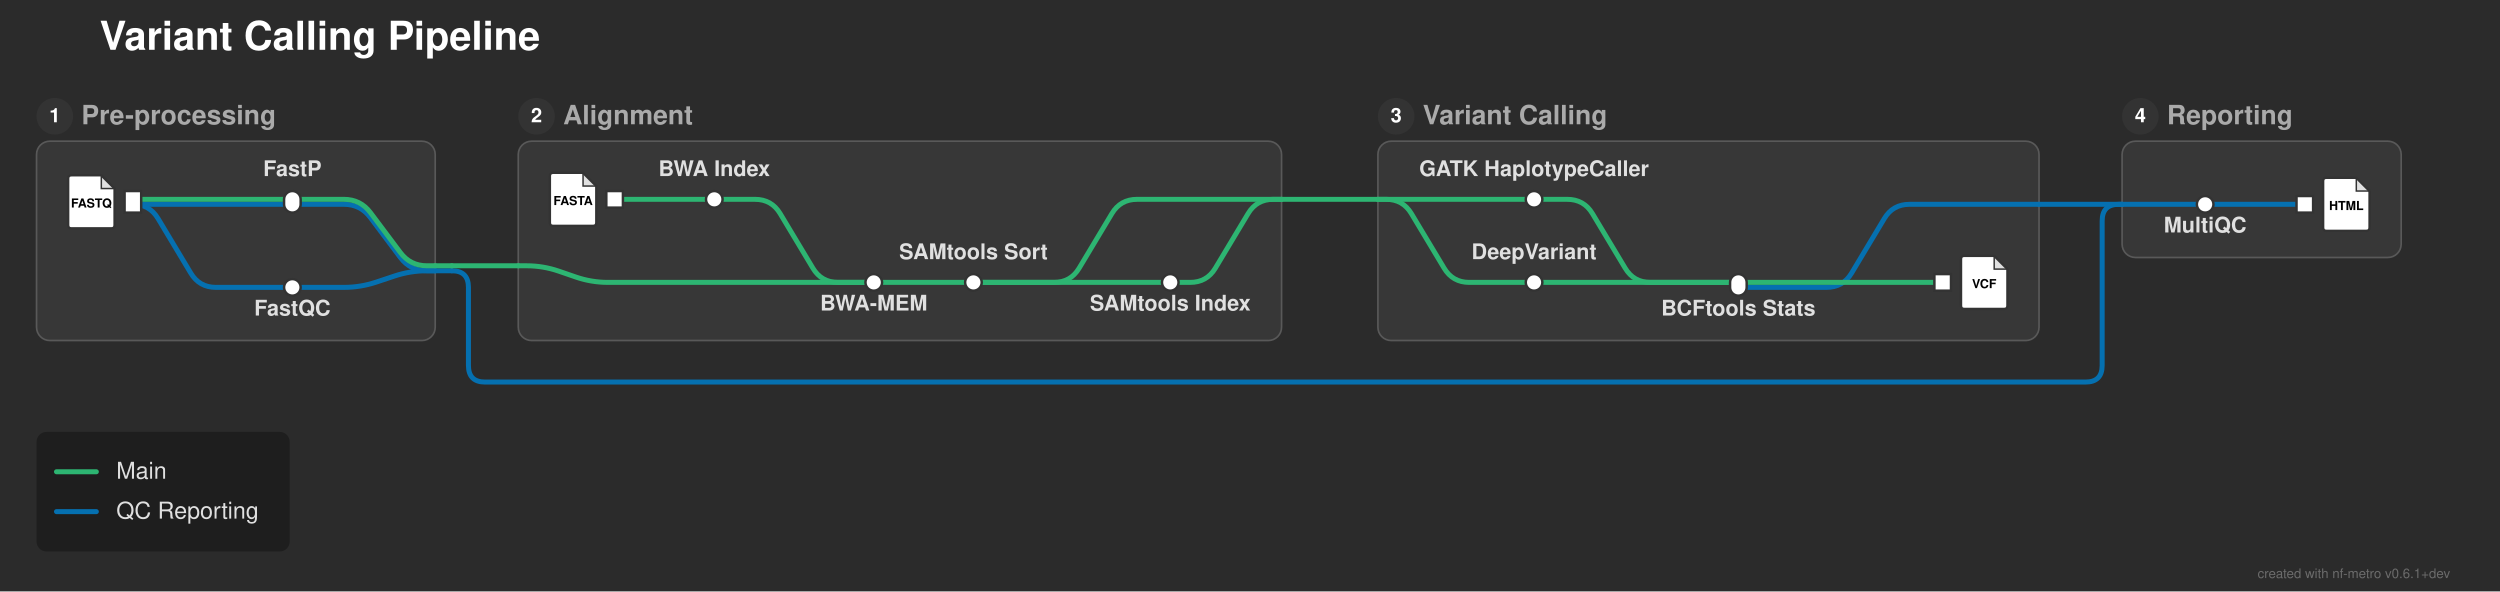
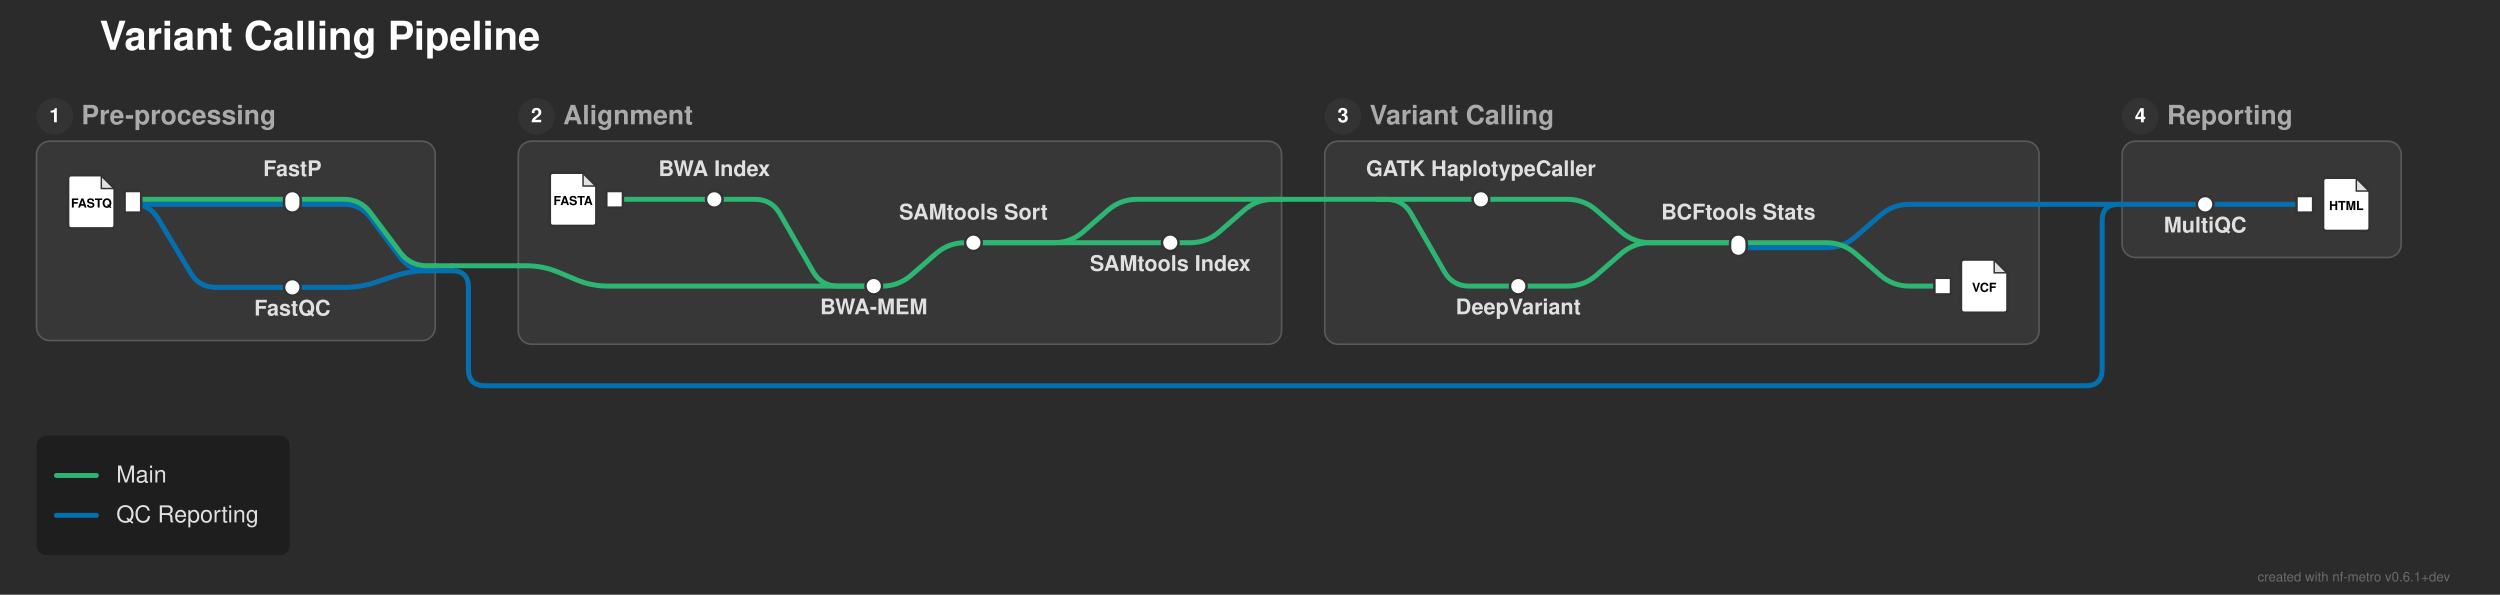
- <svg xmlns="http://www.w3.org/2000/svg" width="1505" height="356" viewBox="0 0 1505 356">
+ <svg xmlns="http://www.w3.org/2000/svg" width="1505" height="358" viewBox="0 0 1505 358">
  <defs>
</defs>
-   <rect x="0" y="0" width="1505" height="356" fill="#2b2b2b" />
+   <rect x="0" y="0" width="1505" height="358" fill="#2b2b2b" />
  <text x="60.0" y="30.0" font-size="24.0" fill="#ffffff" font-family="'Helvetica Neue', Helvetica, Arial, sans-serif" font-weight="bold" class="nf-metro-title">Variant Calling Pipeline</text>
  <rect x="22.0" y="85.0" width="240.0" height="120.0" rx="8" ry="8" fill="#373737" stroke="#595959" stroke-width="1.0" />
  <circle cx="33.0" cy="70.0" r="11" fill="#333333" class="nf-metro-section-num-circle" />
  <text x="33.0" y="70.0" font-size="12" fill="#ffffff" font-family="'Helvetica Neue', Helvetica, Arial, sans-serif" font-weight="bold" text-anchor="middle" dy="0.3em">1</text>
  <text x="49.0" y="70.0" font-size="16.0" fill="#aaaaaa" font-family="'Helvetica Neue', Helvetica, Arial, sans-serif" font-weight="bold" dy="0.3em" class="nf-metro-section-label">Pre-processing</text>
-   <rect x="312.0" y="85.0" width="459.5" height="120.0" rx="8" ry="8" fill="#373737" stroke="#595959" stroke-width="1.0" />
+   <rect x="312.0" y="85.0" width="459.5" height="122.233" rx="8" ry="8" fill="#373737" stroke="#595959" stroke-width="1.0" />
  <circle cx="323.0" cy="70.0" r="11" fill="#333333" class="nf-metro-section-num-circle" />
  <text x="323.0" y="70.0" font-size="12" fill="#ffffff" font-family="'Helvetica Neue', Helvetica, Arial, sans-serif" font-weight="bold" text-anchor="middle" dy="0.3em">2</text>
  <text x="339.0" y="70.0" font-size="16.0" fill="#aaaaaa" font-family="'Helvetica Neue', Helvetica, Arial, sans-serif" font-weight="bold" dy="0.3em" class="nf-metro-section-label">Alignment</text>
-   <rect x="829.5" y="85.0" width="398.0" height="120.0" rx="8" ry="8" fill="#373737" stroke="#595959" stroke-width="1.0" />
-   <circle cx="840.5" cy="70.0" r="11" fill="#333333" class="nf-metro-section-num-circle" />
-   <text x="840.5" y="70.0" font-size="12" fill="#ffffff" font-family="'Helvetica Neue', Helvetica, Arial, sans-serif" font-weight="bold" text-anchor="middle" dy="0.3em">3</text>
-   <text x="856.5" y="70.0" font-size="16.0" fill="#aaaaaa" font-family="'Helvetica Neue', Helvetica, Arial, sans-serif" font-weight="bold" dy="0.3em" class="nf-metro-section-label">Variant Calling</text>
+   <rect x="797.5" y="85.0" width="430.0" height="122.233" rx="8" ry="8" fill="#373737" stroke="#595959" stroke-width="1.0" />
+   <circle cx="808.5" cy="70.0" r="11" fill="#333333" class="nf-metro-section-num-circle" />
+   <text x="808.5" y="70.0" font-size="12" fill="#ffffff" font-family="'Helvetica Neue', Helvetica, Arial, sans-serif" font-weight="bold" text-anchor="middle" dy="0.3em">3</text>
+   <text x="824.5" y="70.0" font-size="16.0" fill="#aaaaaa" font-family="'Helvetica Neue', Helvetica, Arial, sans-serif" font-weight="bold" dy="0.3em" class="nf-metro-section-label">Variant Calling</text>
  <rect x="1277.5" y="85.0" width="168.0" height="70.0" rx="8" ry="8" fill="#373737" stroke="#595959" stroke-width="1.0" />
  <circle cx="1288.5" cy="70.0" r="11" fill="#333333" class="nf-metro-section-num-circle" />
  <text x="1288.5" y="70.0" font-size="12" fill="#ffffff" font-family="'Helvetica Neue', Helvetica, Arial, sans-serif" font-weight="bold" text-anchor="middle" dy="0.3em">4</text>
  <text x="1304.5" y="70.0" font-size="16.0" fill="#aaaaaa" font-family="'Helvetica Neue', Helvetica, Arial, sans-serif" font-weight="bold" dy="0.3em" class="nf-metro-section-label">Reporting</text>
-   <path d="M1046.5,173.0 L1099.5,173.0 Q1109.5,173.0,1114.645,164.425 L1134.355,131.575 Q1139.5,123.0,1149.5,123.0 L1227.5,123.0" stroke="#0570b0" stroke-width="3.0" fill="none" stroke-linecap="round" stroke-linejoin="round" />
  <path d="M176.0,173.0 L207.0,173.0 Q217.0,173.0,226.487,169.838 L237.513,166.162 Q247.0,163.0,257.0,163.0 L262.0,163.0" stroke="#0570b0" stroke-width="3.0" fill="none" stroke-linecap="round" stroke-linejoin="round" />
-   <path d="M526.0,170.0 L586.0,170.0" stroke="#2db572" stroke-width="3.0" stroke-linecap="round" />
-   <path d="M586.0,170.0 L704.5,170.0" stroke="#2db572" stroke-width="3.0" stroke-linecap="round" />
-   <path d="M923.5,170.0 L1046.5,170.0" stroke="#2db572" stroke-width="3.0" stroke-linecap="round" />
-   <path d="M1046.5,170.0 L1169.5,170.0" stroke="#2db572" stroke-width="3.0" stroke-linecap="round" />
-   <path d="M586.0,170.0 L634.5,170.0 Q644.5,170.0,649.645,161.425 L669.355,128.575 Q674.5,120.0,684.5,120.0 L771.5,120.0" stroke="#2db572" stroke-width="3.0" fill="none" stroke-linecap="round" stroke-linejoin="round" />
-   <path d="M704.5,170.0 L716.5,170.0 Q726.5,170.0,731.645,161.425 L751.355,128.575 Q756.5,120.0,766.5,120.0 L771.5,120.0" stroke="#2db572" stroke-width="3.0" fill="none" stroke-linecap="round" stroke-linejoin="round" />
+   <path d="M526.0,172.233 L531.0,172.233 Q541.0,172.233,548.542,165.667 L563.458,152.683 Q571.0,146.117,581.0,146.117 L586.0,146.117" stroke="#2db572" stroke-width="3.0" fill="none" stroke-linecap="round" stroke-linejoin="round" />
+   <path d="M914.0,172.233 L943.5,172.233 Q953.5,172.233,961.042,165.667 L975.958,152.683 Q983.5,146.117,993.5,146.117 L1046.5,146.117" stroke="#2db572" stroke-width="3.0" fill="none" stroke-linecap="round" stroke-linejoin="round" />
  <path d="M262.0,163.0 L272.0,163.0" stroke="#0570b0" stroke-width="3.0" stroke-linecap="round" />
-   <path d="M272.0,163.0 L272.0,163.0 Q282.0,163.0,282.0,173.0 L282.0,220.0 Q282.0,230.0,292.0,230.0 L1255.5,230.0 Q1265.5,230.0,1265.5,220.0 L1265.5,133.0 Q1265.5,123.0,1275.5,123.0 L1277.5,123.0" stroke="#0570b0" stroke-width="3.0" fill="none" stroke-linecap="round" stroke-linejoin="round" />
-   <path d="M312.0,160.0 L317.0,160.0 Q327.0,160.0,336.454,163.26 L346.546,166.74 Q356.0,170.0,366.0,170.0 L526.0,170.0" stroke="#2db572" stroke-width="3.0" fill="none" stroke-linecap="round" stroke-linejoin="round" />
+   <path d="M272.0,163.0 L272.0,163.0 Q282.0,163.0,282.0,173.0 L282.0,222.233 Q282.0,232.233,292.0,232.233 L1255.5,232.233 Q1265.5,232.233,1265.5,222.233 L1265.5,133.0 Q1265.5,123.0,1275.5,123.0 L1277.5,123.0" stroke="#0570b0" stroke-width="3.0" fill="none" stroke-linecap="round" stroke-linejoin="round" />
+   <path d="M312.0,160.0 L317.0,160.0 Q327.0,160.0,336.214,163.887 L346.786,168.346 Q356.0,172.233,366.0,172.233 L526.0,172.233" stroke="#2db572" stroke-width="3.0" fill="none" stroke-linecap="round" stroke-linejoin="round" />
  <path d="M262.0,160.0 L272.0,160.0" stroke="#2db572" stroke-width="3.0" stroke-linecap="round" />
  <path d="M272.0,160.0 L312.0,160.0" stroke="#2db572" stroke-width="3.0" stroke-linecap="round" />
+   <path d="M1046.5,149.117 L1099.5,149.117 Q1109.5,149.117,1117.042,142.55 L1131.958,129.566 Q1139.5,123.0,1149.5,123.0 L1227.5,123.0" stroke="#0570b0" stroke-width="3.0" fill="none" stroke-linecap="round" stroke-linejoin="round" />
+   <path d="M586.0,146.117 L704.5,146.117" stroke="#2db572" stroke-width="3.0" stroke-linecap="round" />
+   <path d="M1046.5,146.117 L1099.5,146.117 Q1109.5,146.117,1117.042,152.683 L1131.958,165.667 Q1139.5,172.233,1149.5,172.233 L1169.5,172.233" stroke="#2db572" stroke-width="3.0" fill="none" stroke-linecap="round" stroke-linejoin="round" />
+   <path d="M586.0,146.117 L634.5,146.117 Q644.5,146.117,652.042,139.55 L666.958,126.566 Q674.5,120.0,684.5,120.0 L771.5,120.0" stroke="#2db572" stroke-width="3.0" fill="none" stroke-linecap="round" stroke-linejoin="round" />
+   <path d="M704.5,146.117 L716.5,146.117 Q726.5,146.117,734.042,139.55 L748.958,126.566 Q756.5,120.0,766.5,120.0 L771.5,120.0" stroke="#2db572" stroke-width="3.0" fill="none" stroke-linecap="round" stroke-linejoin="round" />
  <path d="M80.0,123.0 L176.0,123.0" stroke="#0570b0" stroke-width="3.0" stroke-linecap="round" />
  <path d="M80.0,123.0 L80.0,123.0 Q90.0,123.0,95.145,131.575 L114.855,164.425 Q120.0,173.0,130.0,173.0 L176.0,173.0" stroke="#0570b0" stroke-width="3.0" fill="none" stroke-linecap="round" stroke-linejoin="round" />
  <path d="M1327.5,123.0 L1387.5,123.0" stroke="#0570b0" stroke-width="3.0" stroke-linecap="round" />
  <path d="M1277.5,123.0 L1327.5,123.0" stroke="#0570b0" stroke-width="3.0" stroke-linecap="round" />
  <path d="M176.0,123.0 L207.0,123.0 Q217.0,123.0,223.0,131.0 L241.0,155.0 Q247.0,163.0,257.0,163.0 L262.0,163.0" stroke="#0570b0" stroke-width="3.0" fill="none" stroke-linecap="round" stroke-linejoin="round" />
  <path d="M1227.5,123.0 L1277.5,123.0" stroke="#0570b0" stroke-width="3.0" stroke-linecap="round" />
  <path d="M80.0,120.0 L176.0,120.0" stroke="#2db572" stroke-width="3.0" stroke-linecap="round" />
  <path d="M370.0,120.0 L430.0,120.0" stroke="#2db572" stroke-width="3.0" stroke-linecap="round" />
-   <path d="M430.0,120.0 L454.5,120.0 Q464.5,120.0,469.645,128.575 L489.355,161.425 Q494.5,170.0,504.5,170.0 L526.0,170.0" stroke="#2db572" stroke-width="3.0" fill="none" stroke-linecap="round" stroke-linejoin="round" />
-   <path d="M923.5,120.0 L943.5,120.0 Q953.5,120.0,958.645,128.575 L978.355,161.425 Q983.5,170.0,993.5,170.0 L1046.5,170.0" stroke="#2db572" stroke-width="3.0" fill="none" stroke-linecap="round" stroke-linejoin="round" />
+   <path d="M430.0,120.0 L454.5,120.0 Q464.5,120.0,469.48,128.672 L489.52,163.562 Q494.5,172.233,504.5,172.233 L526.0,172.233" stroke="#2db572" stroke-width="3.0" fill="none" stroke-linecap="round" stroke-linejoin="round" />
+   <path d="M891.5,120.0 L943.5,120.0 Q953.5,120.0,961.042,126.566 L975.958,139.55 Q983.5,146.117,993.5,146.117 L1046.5,146.117" stroke="#2db572" stroke-width="3.0" fill="none" stroke-linecap="round" stroke-linejoin="round" />
  <path d="M176.0,120.0 L207.0,120.0 Q217.0,120.0,223.0,128.0 L241.0,152.0 Q247.0,160.0,257.0,160.0 L262.0,160.0" stroke="#2db572" stroke-width="3.0" fill="none" stroke-linecap="round" stroke-linejoin="round" />
-   <path d="M829.5,120.0 L923.5,120.0" stroke="#2db572" stroke-width="3.0" stroke-linecap="round" />
-   <path d="M829.5,120.0 L834.5,120.0 Q844.5,120.0,849.645,128.575 L869.355,161.425 Q874.5,170.0,884.5,170.0 L923.5,170.0" stroke="#2db572" stroke-width="3.0" fill="none" stroke-linecap="round" stroke-linejoin="round" />
+   <path d="M829.5,120.0 L891.5,120.0" stroke="#2db572" stroke-width="3.0" stroke-linecap="round" />
+   <path d="M829.5,120.0 L834.5,120.0 Q844.5,120.0,849.48,128.672 L869.52,163.562 Q874.5,172.233,884.5,172.233 L914.0,172.233" stroke="#2db572" stroke-width="3.0" fill="none" stroke-linecap="round" stroke-linejoin="round" />
  <path d="M771.5,120.0 L829.5,120.0" stroke="#2db572" stroke-width="3.0" stroke-linecap="round" />
  <rect x="75.0" y="115.0" width="10.0" height="13.0" fill="#ffffff" stroke="#333333" stroke-width="1.5" />
  <path d="M43.0,105.5 L61.0,105.5 L69.0,113.5 L69.0,135.5 Q69.0,137.5,67.0,137.5 L43.0,137.5 Q41.0,137.5,41.0,135.5 L41.0,107.5 Q41.0,105.5,43.0,105.5 Z" fill="#ffffff" stroke="#333333" stroke-width="1.5" stroke-linejoin="round" />
  <path d="M61.0,105.5 L61.0,113.5 L69.0,113.5 Z" fill="#333333" opacity="0.15" stroke="none" />
  <path d="M61.0,105.5 L61.0,113.5 L69.0,113.5" fill="none" stroke="#333333" stroke-width="0.9" />
  <text x="55.0" y="122.7" font-size="7.5" fill="#000000" font-family="'Helvetica Neue', Helvetica, Arial, sans-serif" font-weight="bold" text-anchor="middle" dy="0.3em">FASTQ</text>
  <rect x="171.0" y="168.0" width="10.0" height="10.0" rx="5.0" ry="5.0" fill="#ffffff" stroke="#333333" stroke-width="1.5" />
  <rect x="171.0" y="115.0" width="10.0" height="13.0" rx="5.0" ry="5.0" fill="#ffffff" stroke="#333333" stroke-width="1.5" />
  <rect x="365.0" y="115.0" width="10.0" height="10.0" fill="#ffffff" stroke="#333333" stroke-width="1.5" />
  <path d="M333.0,104.0 L351.0,104.0 L359.0,112.0 L359.0,134.0 Q359.0,136.0,357.0,136.0 L333.0,136.0 Q331.0,136.0,331.0,134.0 L331.0,106.0 Q331.0,104.0,333.0,104.0 Z" fill="#ffffff" stroke="#333333" stroke-width="1.5" stroke-linejoin="round" />
  <path d="M351.0,104.0 L351.0,112.0 L359.0,112.0 Z" fill="#333333" opacity="0.15" stroke="none" />
  <path d="M351.0,104.0 L351.0,112.0 L359.0,112.0" fill="none" stroke="#333333" stroke-width="0.9" />
  <text x="345.0" y="121.2" font-size="7.5" fill="#000000" font-family="'Helvetica Neue', Helvetica, Arial, sans-serif" font-weight="bold" text-anchor="middle" dy="0.3em">FASTA</text>
  <rect x="425.0" y="115.0" width="10.0" height="10.0" rx="5.0" ry="5.0" fill="#ffffff" stroke="#333333" stroke-width="1.5" />
-   <rect x="521.0" y="165.0" width="10.0" height="10.0" rx="5.0" ry="5.0" fill="#ffffff" stroke="#333333" stroke-width="1.5" />
-   <rect x="581.0" y="165.0" width="10.0" height="10.0" rx="5.0" ry="5.0" fill="#ffffff" stroke="#333333" stroke-width="1.5" />
-   <rect x="699.5" y="165.0" width="10.0" height="10.0" rx="5.0" ry="5.0" fill="#ffffff" stroke="#333333" stroke-width="1.5" />
-   <rect x="918.5" y="115.0" width="10.0" height="10.0" rx="5.0" ry="5.0" fill="#ffffff" stroke="#333333" stroke-width="1.5" />
-   <rect x="918.5" y="165.0" width="10.0" height="10.0" rx="5.0" ry="5.0" fill="#ffffff" stroke="#333333" stroke-width="1.5" />
-   <rect x="1041.5" y="165.0" width="10.0" height="13.0" rx="5.0" ry="5.0" fill="#ffffff" stroke="#333333" stroke-width="1.5" />
-   <rect x="1164.5" y="165.0" width="10.0" height="10.0" fill="#ffffff" stroke="#333333" stroke-width="1.5" />
-   <path d="M1182.5,154.0 L1200.5,154.0 L1208.5,162.0 L1208.5,184.0 Q1208.5,186.0,1206.5,186.0 L1182.5,186.0 Q1180.5,186.0,1180.5,184.0 L1180.5,156.0 Q1180.5,154.0,1182.5,154.0 Z" fill="#ffffff" stroke="#333333" stroke-width="1.5" stroke-linejoin="round" />
-   <path d="M1200.5,154.0 L1200.5,162.0 L1208.5,162.0 Z" fill="#333333" opacity="0.15" stroke="none" />
-   <path d="M1200.5,154.0 L1200.5,162.0 L1208.5,162.0" fill="none" stroke="#333333" stroke-width="0.9" />
-   <text x="1194.5" y="171.2" font-size="7.5" fill="#000000" font-family="'Helvetica Neue', Helvetica, Arial, sans-serif" font-weight="bold" text-anchor="middle" dy="0.3em">VCF</text>
+   <rect x="521.0" y="167.233" width="10.0" height="10.0" rx="5.0" ry="5.0" fill="#ffffff" stroke="#333333" stroke-width="1.5" />
+   <rect x="581.0" y="141.117" width="10.0" height="10.0" rx="5.0" ry="5.0" fill="#ffffff" stroke="#333333" stroke-width="1.5" />
+   <rect x="699.5" y="141.117" width="10.0" height="10.0" rx="5.0" ry="5.0" fill="#ffffff" stroke="#333333" stroke-width="1.5" />
+   <rect x="886.5" y="115.0" width="10.0" height="10.0" rx="5.0" ry="5.0" fill="#ffffff" stroke="#333333" stroke-width="1.5" />
+   <rect x="909.0" y="167.233" width="10.0" height="10.0" rx="5.0" ry="5.0" fill="#ffffff" stroke="#333333" stroke-width="1.5" />
+   <rect x="1041.5" y="141.117" width="10.0" height="13.0" rx="5.0" ry="5.0" fill="#ffffff" stroke="#333333" stroke-width="1.5" />
+   <rect x="1164.5" y="167.233" width="10.0" height="10.0" fill="#ffffff" stroke="#333333" stroke-width="1.5" />
+   <path d="M1182.5,156.233 L1200.5,156.233 L1208.5,164.233 L1208.5,186.233 Q1208.5,188.233,1206.5,188.233 L1182.5,188.233 Q1180.5,188.233,1180.5,186.233 L1180.5,158.233 Q1180.5,156.233,1182.5,156.233 Z" fill="#ffffff" stroke="#333333" stroke-width="1.5" stroke-linejoin="round" />
+   <path d="M1200.5,156.233 L1200.5,164.233 L1208.5,164.233 Z" fill="#333333" opacity="0.15" stroke="none" />
+   <path d="M1200.5,156.233 L1200.5,164.233 L1208.5,164.233" fill="none" stroke="#333333" stroke-width="0.9" />
+   <text x="1194.5" y="173.433" font-size="7.5" fill="#000000" font-family="'Helvetica Neue', Helvetica, Arial, sans-serif" font-weight="bold" text-anchor="middle" dy="0.3em">VCF</text>
  <rect x="1322.5" y="118.0" width="10.0" height="10.0" rx="5.0" ry="5.0" fill="#ffffff" stroke="#333333" stroke-width="1.5" />
  <rect x="1382.5" y="118.0" width="10.0" height="10.0" fill="#ffffff" stroke="#333333" stroke-width="1.5" />
  <path d="M1400.5,107.0 L1418.5,107.0 L1426.5,115.0 L1426.5,137.0 Q1426.5,139.0,1424.5,139.0 L1400.5,139.0 Q1398.5,139.0,1398.5,137.0 L1398.5,109.0 Q1398.5,107.0,1400.5,107.0 Z" fill="#ffffff" stroke="#333333" stroke-width="1.5" stroke-linejoin="round" />
  <path d="M1418.5,107.0 L1418.5,115.0 L1426.5,115.0 Z" fill="#333333" opacity="0.15" stroke="none" />
  <path d="M1418.5,107.0 L1418.5,115.0 L1426.5,115.0" fill="none" stroke="#333333" stroke-width="0.9" />
  <text x="1412.5" y="124.2" font-size="7.5" fill="#000000" font-family="'Helvetica Neue', Helvetica, Arial, sans-serif" font-weight="bold" text-anchor="middle" dy="0.3em">HTML</text>
-   <text x="923.5" y="106.0" font-size="13.0" fill="#e0e0e0" font-family="'Helvetica Neue', Helvetica, Arial, sans-serif" font-weight="bold" text-anchor="middle" dominant-baseline="auto">GATK HaplotypeCaller</text>
-   <text x="923.5" y="156.0" font-size="13.0" fill="#e0e0e0" font-family="'Helvetica Neue', Helvetica, Arial, sans-serif" font-weight="bold" text-anchor="middle" dominant-baseline="auto">DeepVariant</text>
+   <text x="891.5" y="106.0" font-size="13.0" fill="#e0e0e0" font-family="'Helvetica Neue', Helvetica, Arial, sans-serif" font-weight="bold" text-anchor="middle" dominant-baseline="auto">GATK HaplotypeCaller</text>
+   <text x="914.0" y="183.233" font-size="13.0" fill="#e0e0e0" font-family="'Helvetica Neue', Helvetica, Arial, sans-serif" font-weight="bold" text-anchor="middle" dominant-baseline="hanging">DeepVariant</text>
  <text x="1327.5" y="134.0" font-size="13.0" fill="#e0e0e0" font-family="'Helvetica Neue', Helvetica, Arial, sans-serif" font-weight="bold" text-anchor="middle" dominant-baseline="hanging">MultiQC</text>
  <text x="430.0" y="106.0" font-size="13.0" fill="#e0e0e0" font-family="'Helvetica Neue', Helvetica, Arial, sans-serif" font-weight="bold" text-anchor="middle" dominant-baseline="auto">BWA Index</text>
  <text x="176.0" y="106.0" font-size="13.0" fill="#e0e0e0" font-family="'Helvetica Neue', Helvetica, Arial, sans-serif" font-weight="bold" text-anchor="middle" dominant-baseline="auto">FastP</text>
-   <text x="1046.5" y="184.0" font-size="13.0" fill="#e0e0e0" font-family="'Helvetica Neue', Helvetica, Arial, sans-serif" font-weight="bold" text-anchor="middle" dominant-baseline="hanging">BCFtools Stats</text>
+   <text x="1046.5" y="132.117" font-size="13.0" fill="#e0e0e0" font-family="'Helvetica Neue', Helvetica, Arial, sans-serif" font-weight="bold" text-anchor="middle" dominant-baseline="auto">BCFtools Stats</text>
  <text x="176.0" y="184.0" font-size="13.0" fill="#e0e0e0" font-family="'Helvetica Neue', Helvetica, Arial, sans-serif" font-weight="bold" text-anchor="middle" dominant-baseline="hanging">FastQC</text>
-   <text x="526.0" y="181.0" font-size="13.0" fill="#e0e0e0" font-family="'Helvetica Neue', Helvetica, Arial, sans-serif" font-weight="bold" text-anchor="middle" dominant-baseline="hanging">BWA-MEM</text>
-   <text x="586.0" y="156.0" font-size="13.0" fill="#e0e0e0" font-family="'Helvetica Neue', Helvetica, Arial, sans-serif" font-weight="bold" text-anchor="middle" dominant-baseline="auto">SAMtools Sort</text>
-   <text x="704.5" y="181.0" font-size="13.0" fill="#e0e0e0" font-family="'Helvetica Neue', Helvetica, Arial, sans-serif" font-weight="bold" text-anchor="middle" dominant-baseline="hanging">SAMtools Index</text>
-   <rect x="22.0" y="260.0" width="152.4" height="72.0" rx="6" ry="6" fill="rgba(0, 0, 0, 0.3)" />
-   <path d="M34.0,284.0 L58.0,284.0" stroke="#2db572" stroke-width="3.0" stroke-linecap="round" />
-   <text x="70.0" y="284.0" font-size="14.0" fill="#e0e0e0" font-family="'Helvetica Neue', Helvetica, Arial, sans-serif" dy="0.3em">Main</text>
-   <path d="M34.0,308.0 L58.0,308.0" stroke="#0570b0" stroke-width="3.0" stroke-linecap="round" />
-   <text x="70.0" y="308.0" font-size="14.0" fill="#e0e0e0" font-family="'Helvetica Neue', Helvetica, Arial, sans-serif" dy="0.3em">QC Reporting</text>
-   <text x="1475.0" y="348.0" font-size="8" fill="rgba(150, 150, 150, 0.6)" font-family="'Helvetica Neue', Helvetica, Arial, sans-serif" text-anchor="end">created with nf-metro v0.6.1+dev</text>
+   <text x="526.0" y="183.233" font-size="13.0" fill="#e0e0e0" font-family="'Helvetica Neue', Helvetica, Arial, sans-serif" font-weight="bold" text-anchor="middle" dominant-baseline="hanging">BWA-MEM</text>
+   <text x="586.0" y="132.117" font-size="13.0" fill="#e0e0e0" font-family="'Helvetica Neue', Helvetica, Arial, sans-serif" font-weight="bold" text-anchor="middle" dominant-baseline="auto">SAMtools Sort</text>
+   <text x="704.5" y="157.117" font-size="13.0" fill="#e0e0e0" font-family="'Helvetica Neue', Helvetica, Arial, sans-serif" font-weight="bold" text-anchor="middle" dominant-baseline="hanging">SAMtools Index</text>
+   <rect x="22.0" y="262.233" width="152.4" height="72.0" rx="6" ry="6" fill="rgba(0, 0, 0, 0.3)" />
+   <path d="M34.0,286.233 L58.0,286.233" stroke="#2db572" stroke-width="3.0" stroke-linecap="round" />
+   <text x="70.0" y="286.233" font-size="14.0" fill="#e0e0e0" font-family="'Helvetica Neue', Helvetica, Arial, sans-serif" dy="0.3em">Main</text>
+   <path d="M34.0,310.233 L58.0,310.233" stroke="#0570b0" stroke-width="3.0" stroke-linecap="round" />
+   <text x="70.0" y="310.233" font-size="14.0" fill="#e0e0e0" font-family="'Helvetica Neue', Helvetica, Arial, sans-serif" dy="0.3em">QC Reporting</text>
+   <text x="1475.0" y="350.0" font-size="8" fill="rgba(150, 150, 150, 0.6)" font-family="'Helvetica Neue', Helvetica, Arial, sans-serif" text-anchor="end">created with nf-metro v0.6.1+dev</text>
</svg>
